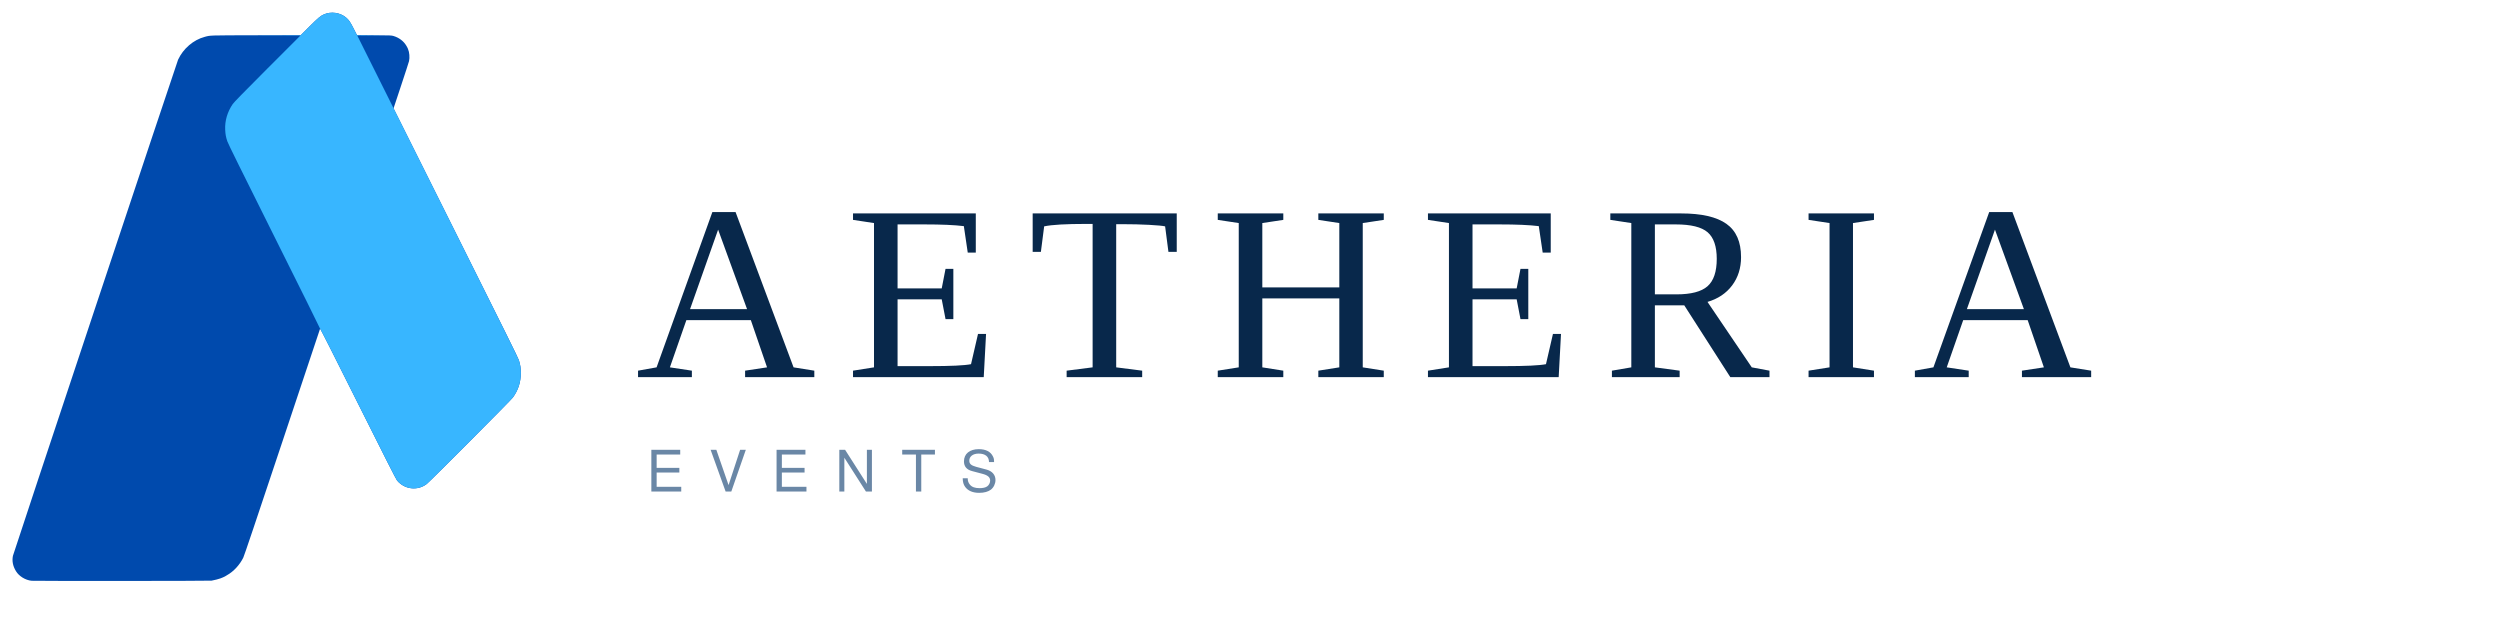
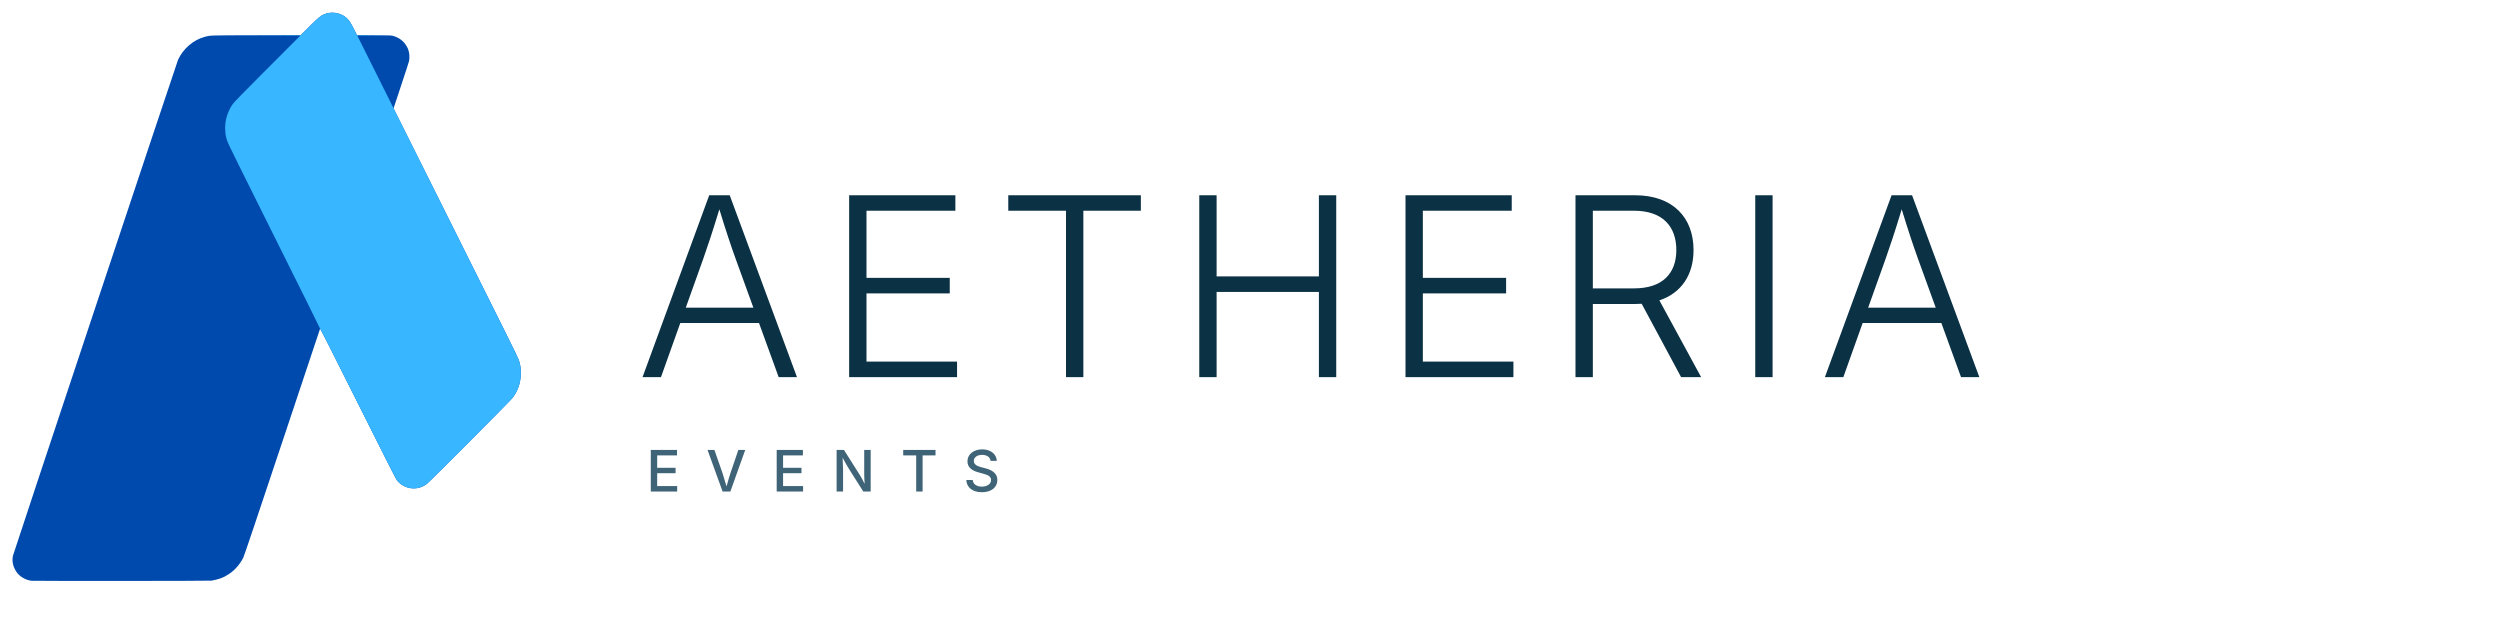
<svg xmlns="http://www.w3.org/2000/svg" viewBox="0 0 1180 300" role="img" aria-label="Aetheria Events">
  <g transform="translate(0 0) scale(0.28)">
    <path d="M356.7 978.8C360.9 978.1 369.8 975.8 371.3 975.1C372.2 974.7 374.2 973.9 375.8 973.3C377.4 972.6 378.9 971.9 379.2 971.7C379.5 971.5 381.0 970.6 382.5 969.7C393.6 963.6 404.2 952.2 410.2 939.8C411.8 936.5 432.1 876.3 475.9 744.9C510.8 640.3 539.4 554.4 539.6 554.0C539.8 553.5 565.9 605.0 603.5 680.3C649.4 772.0 667.7 808.1 669.3 810.0C682.0 825.2 703.9 827.7 719.3 815.9C724.6 811.9 861.1 674.8 864.5 670.2C873.6 657.7 878.0 644.2 878.0 628.4C878.0 620.5 877.2 615.3 874.7 607.2C873.4 603.1 851.2 558.3 768.2 392.4L663.4 182.7L676.0 144.7C683.0 123.8 689.0 105.0 689.5 103.1C690.9 97.0 690.1 87.8 687.9 83.0C687.5 82.1 687.1 81.2 687.1 80.9C687.1 80.7 686.2 79.0 685.0 77.1C680.4 69.3 672.7 63.5 663.4 60.7C659.7 59.6 658.5 59.6 630.6 59.4L601.7 59.1L596.2 48.3C590.6 37.2 588.2 33.7 583.5 29.7C573.5 21.1 558.1 18.9 545.9 24.3C540.1 26.9 536.8 29.7 522.0 44.3L507.1 59.2L431.6 59.4C350.9 59.6 355.0 59.5 345.2 62.1C326.0 67.2 308.9 81.9 300.2 100.6C298.0 105.5 22.7 932.3 21.8 936.9C20.0 945.7 21.7 954.3 26.9 962.8C32.0 971.3 42.7 977.9 53.2 979.0C57.9 979.5 353.9 979.4 356.7 978.8Z" fill="#004AAD" fill-rule="evenodd" />
    <path d="M705.1 822.5C710.0 821.4 715.4 818.9 719.3 815.9C724.6 811.9 861.1 674.8 864.5 670.2C873.6 657.7 878.0 644.2 878.0 628.4C878.0 620.6 877.2 615.3 874.8 607.4C873.6 603.6 842.2 540.4 737.7 331.2L602.3 60.0L628.6 59.7L654.9 59.5L628.3 59.3L601.7 59.2L596.2 48.3C590.6 37.2 588.2 33.7 583.5 29.7C573.5 21.1 558.1 18.9 545.9 24.3C540.1 26.9 536.8 29.7 522.0 44.4L507.0 59.2L435.0 59.4L362.9 59.5L434.7 59.6L506.5 59.8L450.9 115.4C409.1 157.3 394.6 172.2 392.4 175.3C383.4 188.4 378.9 203.4 379.6 218.6C380.0 226.7 380.8 231.0 383.2 238.2C384.4 242.0 405.8 285.3 462.3 398.4C504.9 483.6 539.6 553.5 539.4 553.7C539.2 554.0 539.3 554.0 539.6 553.8C539.9 553.7 566.9 607.0 603.6 680.5C649.5 772.1 667.7 808.1 669.3 810.0C678.1 820.6 692.1 825.4 705.1 822.5Z" fill="#38B6FF" fill-rule="evenodd" />
  </g>
-   <text x="300" y="178" font-family="Cormorant Garamond, Georgia, 'Times New Roman', serif" font-size="118" letter-spacing="14" fill="#08284B">AETHERIA</text>
-   <text x="305" y="232" font-family="Jost, Helvetica, Arial, sans-serif" font-size="27" letter-spacing="12" fill="#6A87A6">EVENTS</text>
+   <text x="300" y="178" font-family="Inter, 'Helvetica Neue', Arial, sans-serif" font-weight="300" font-size="118" letter-spacing="10" fill="#0B3145">AETHERIA</text>
+   <text x="305" y="232" font-family="Inter, 'Helvetica Neue', Arial, sans-serif" font-weight="500" font-size="27" letter-spacing="12" fill="#3F6478">EVENTS</text>
</svg>
